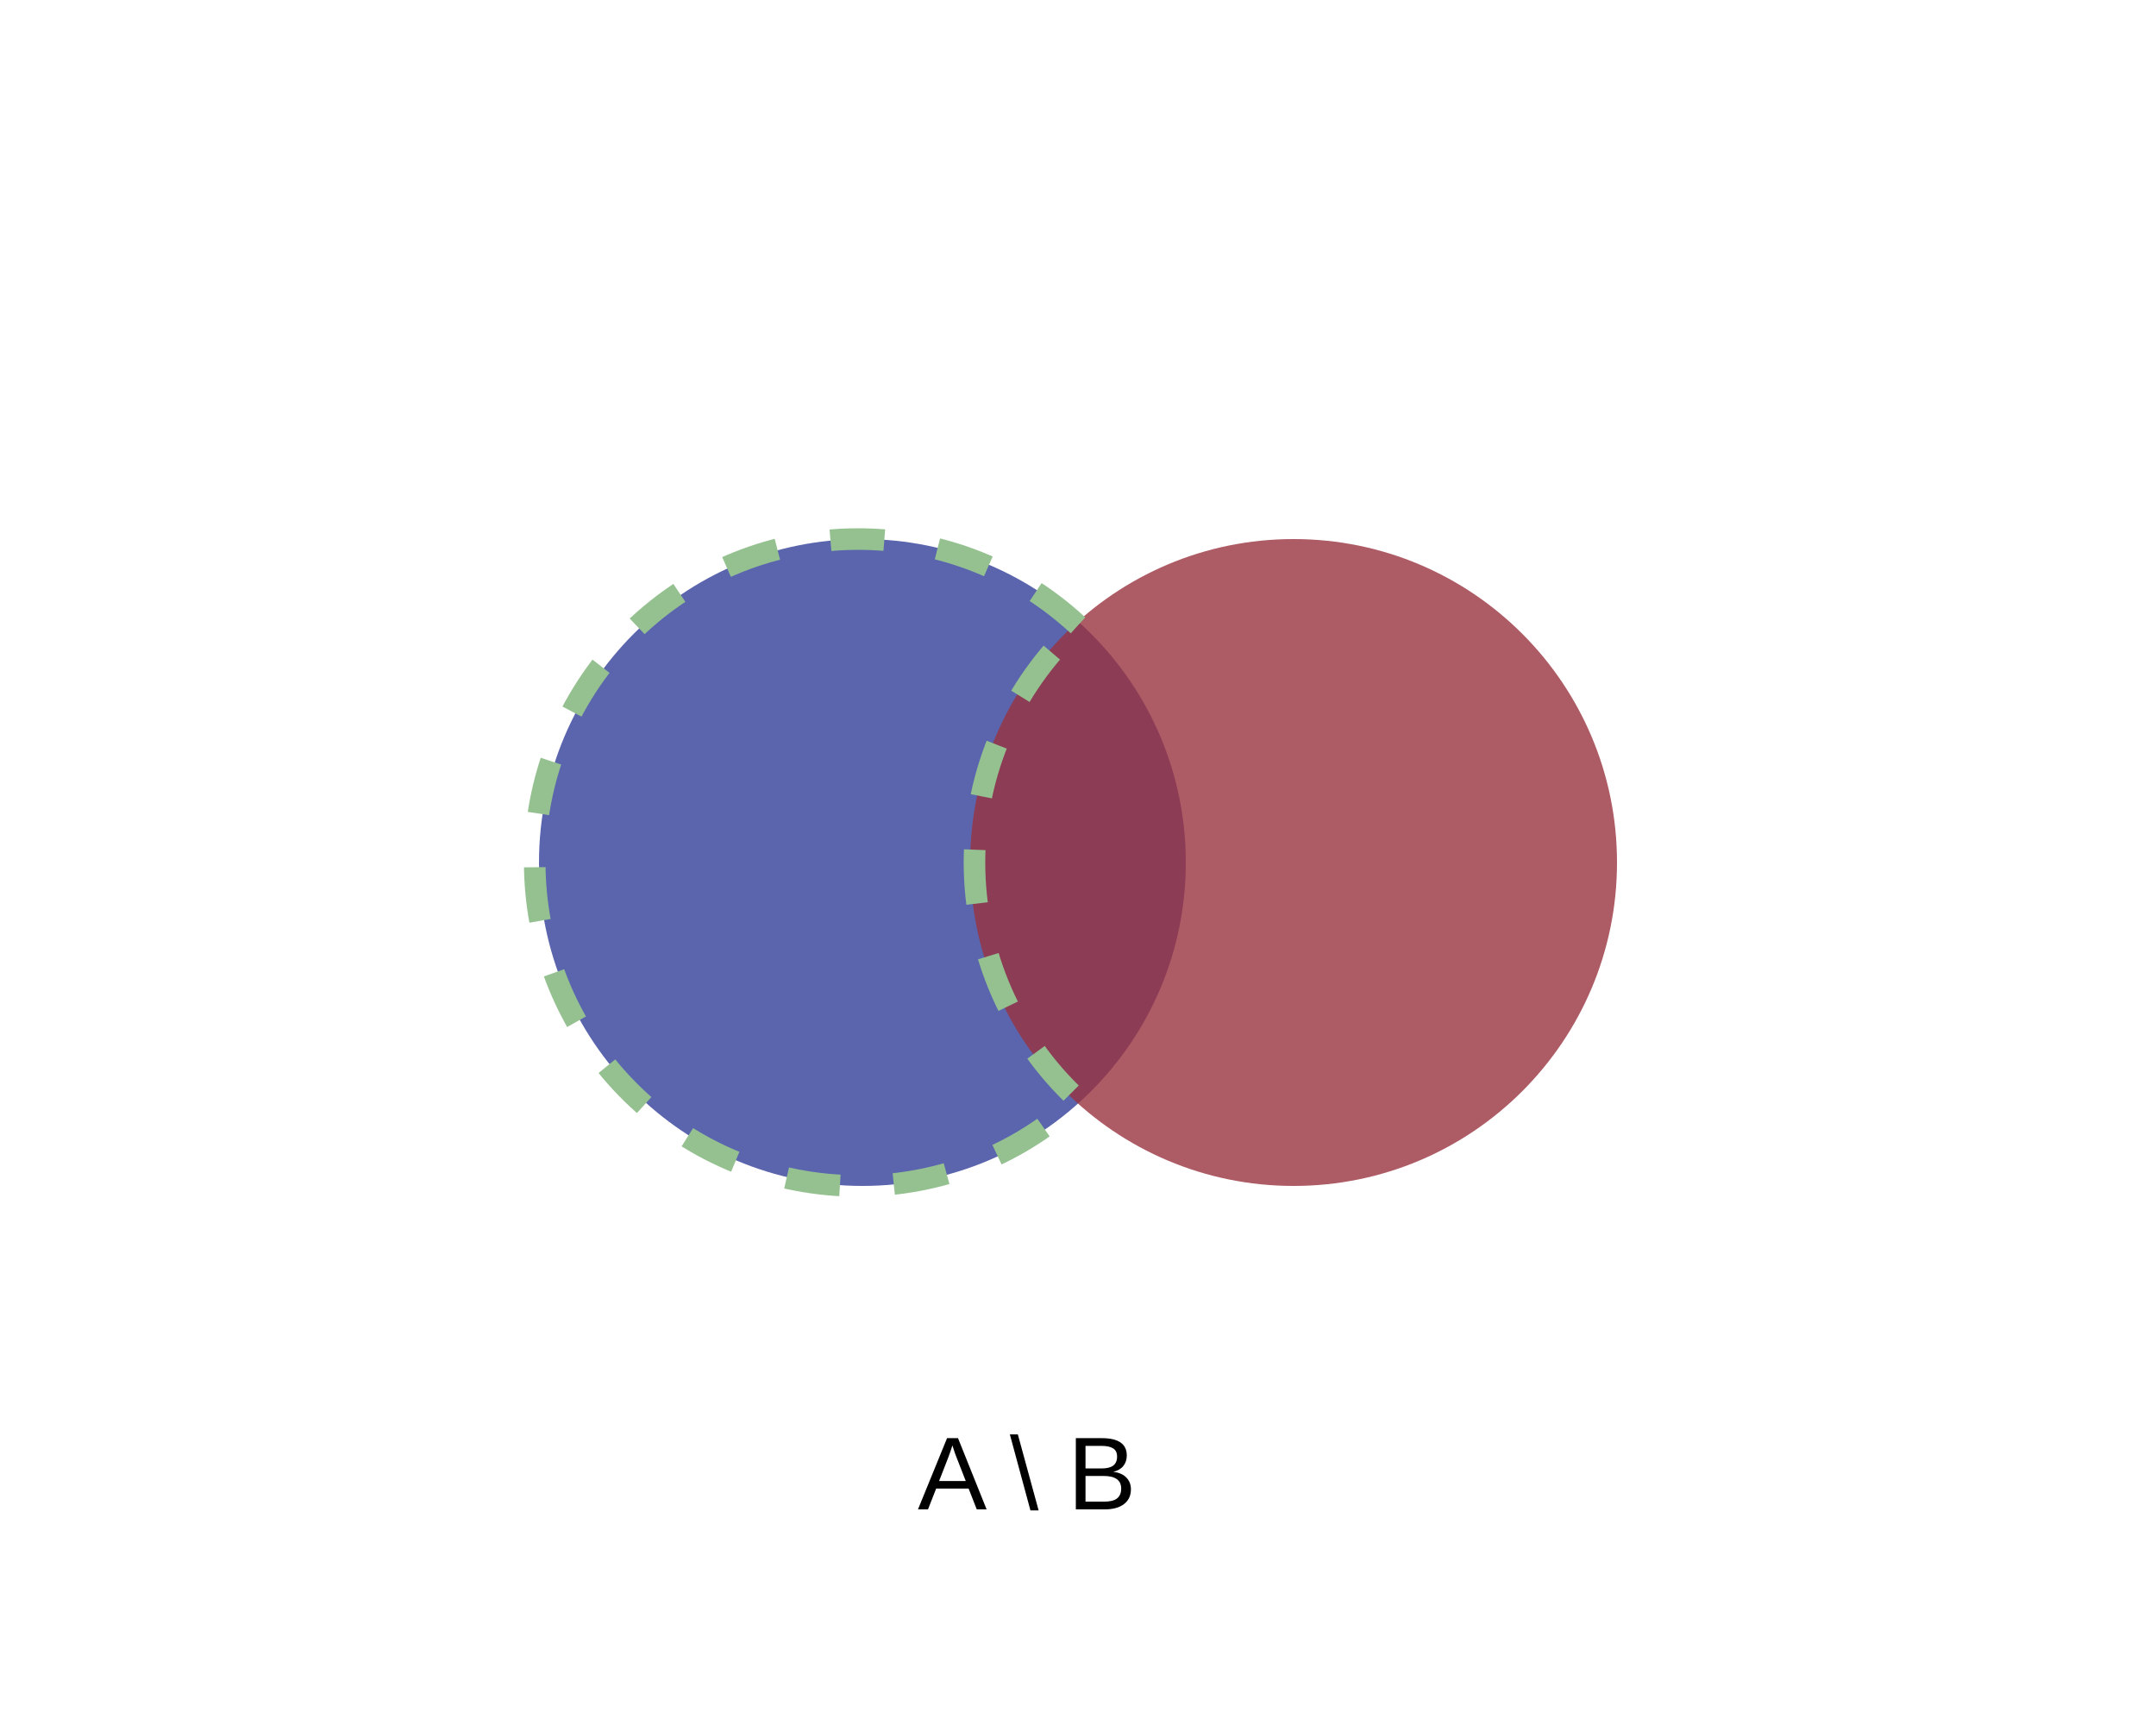
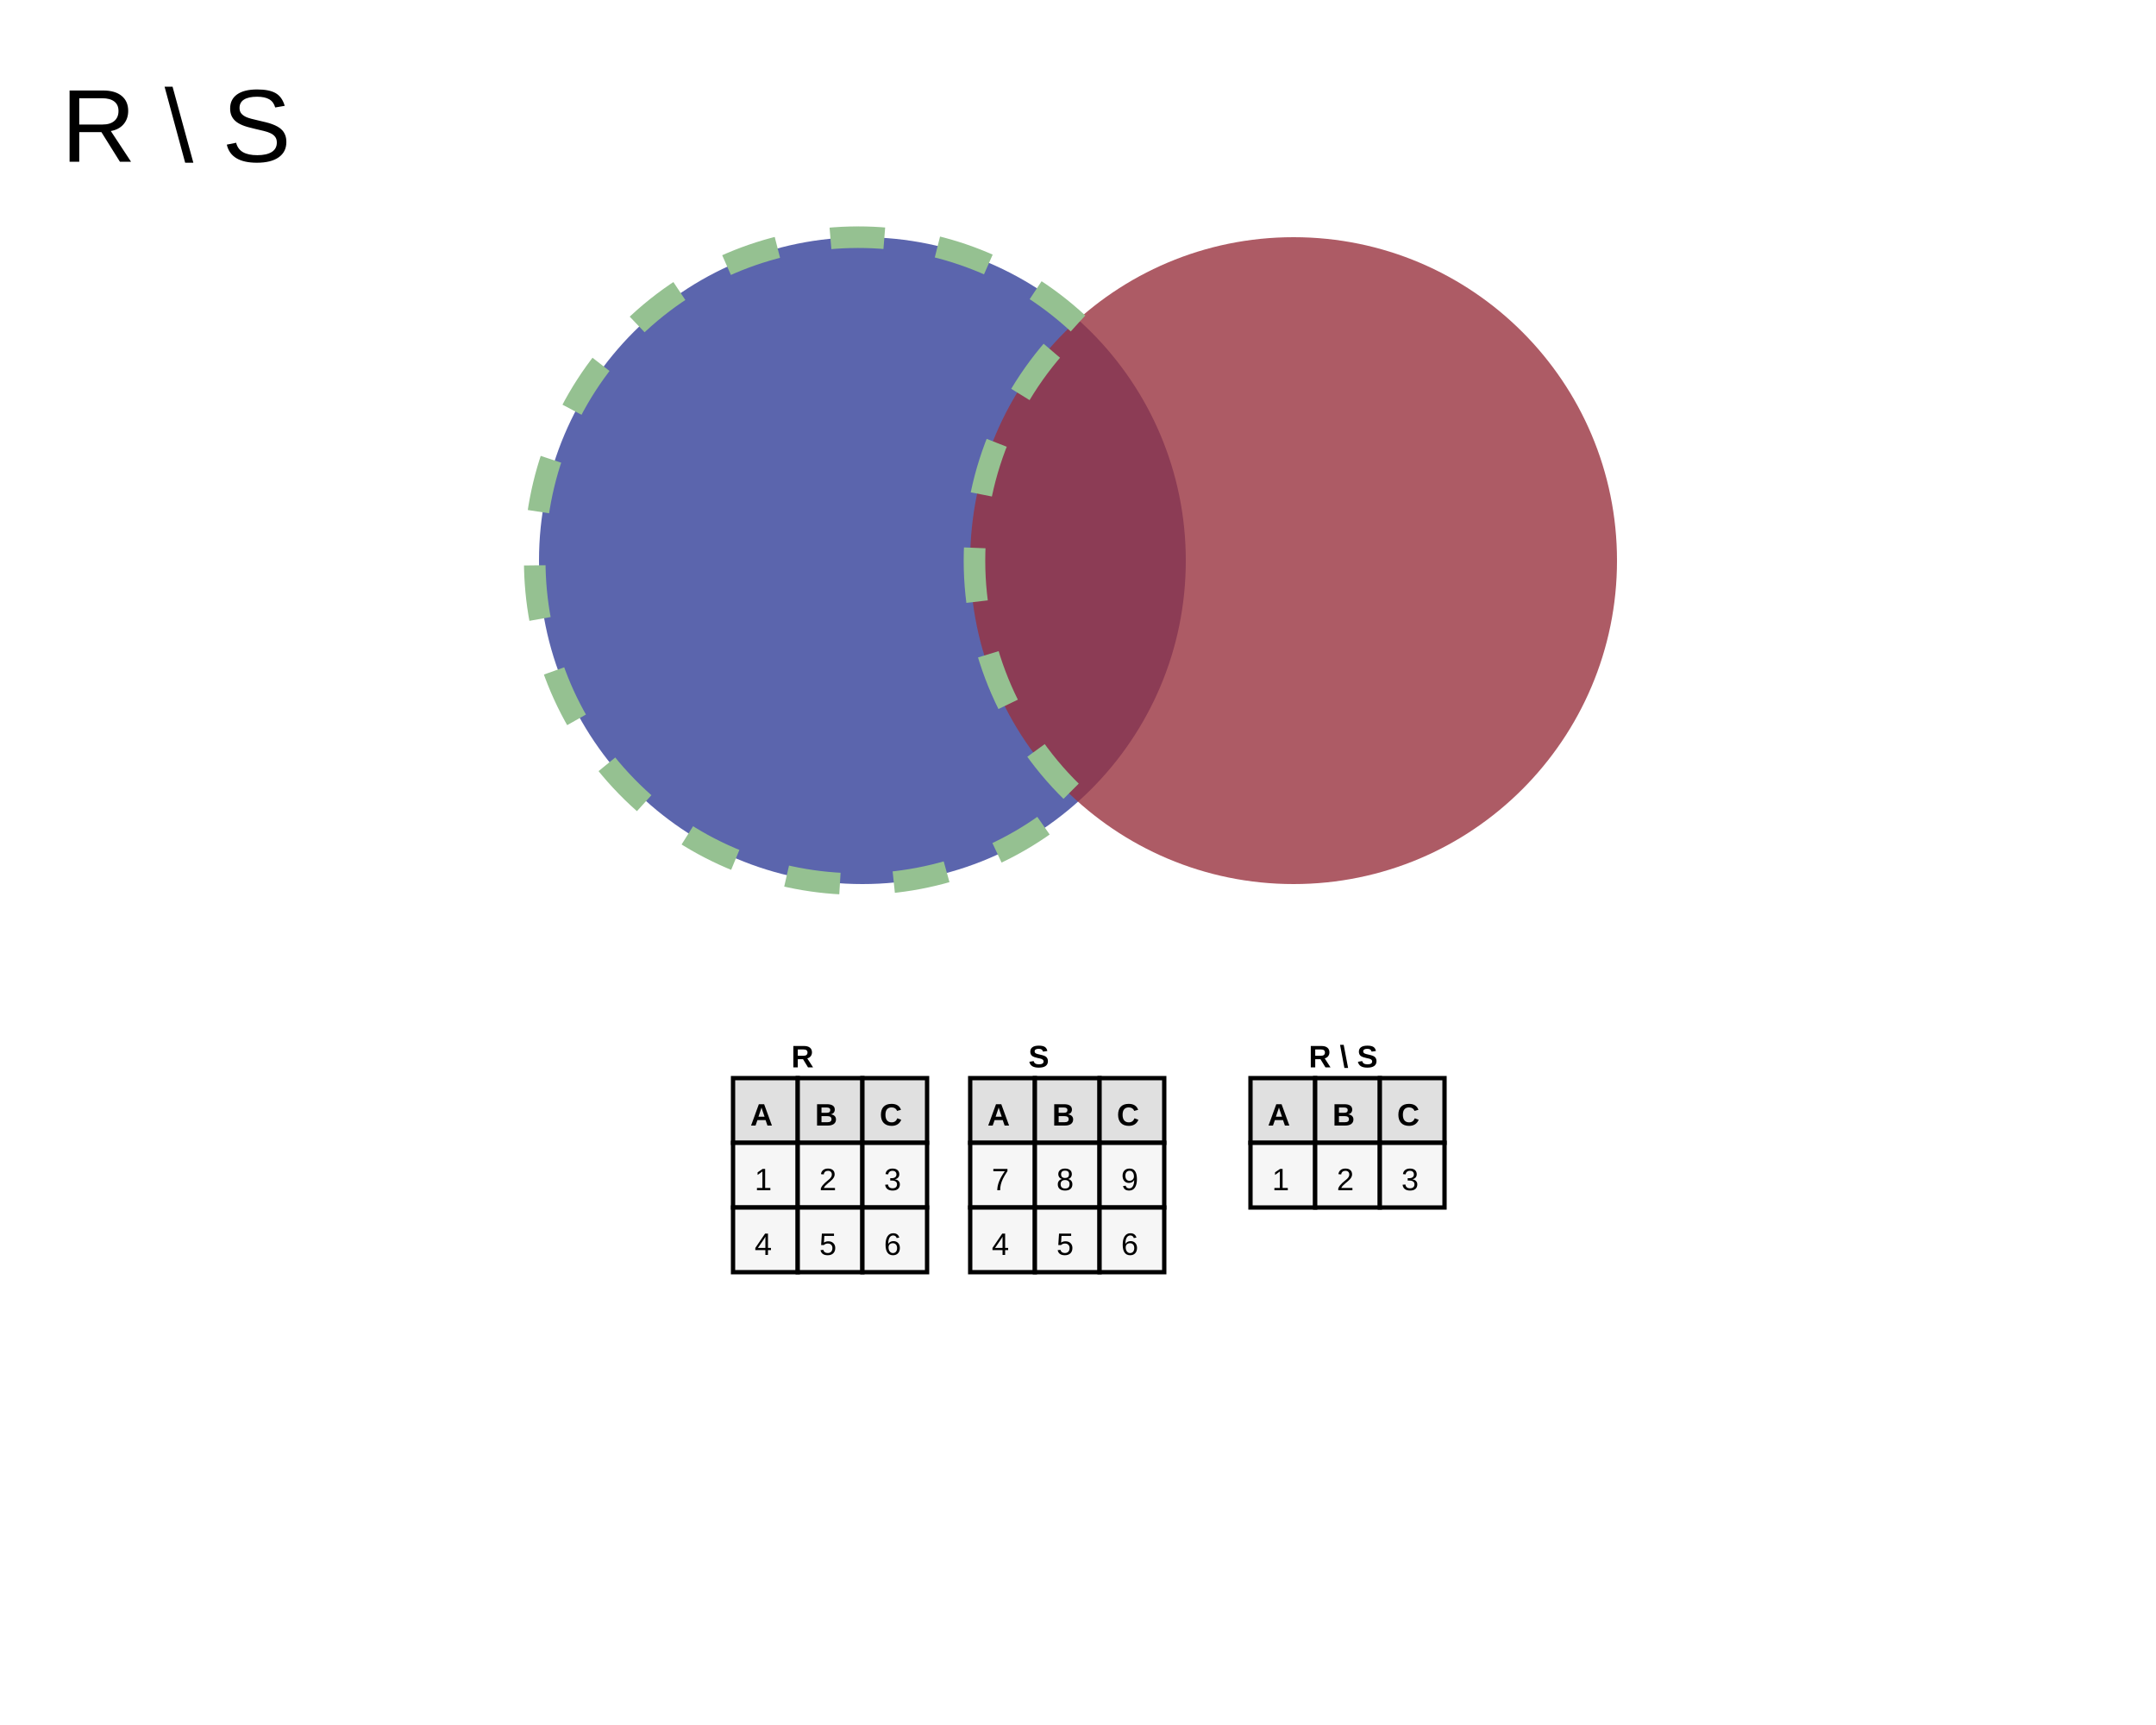
- <svg xmlns="http://www.w3.org/2000/svg" version="1.1" id="Layer_1" x="0px" y="0px" width="1000px" height="800px" xml:space="preserve">
-   <circle cx="400" cy="400" fill="#323E99" opacity="0.8" stroke-width="5" r="150">
+ <svg xmlns="http://www.w3.org/2000/svg" xmlns:xlink="http://www.w3.org/1999/xlink" version="1.1" id="Layer_1" x="0px" y="0px" width="1000px" height="800px" xml:space="preserve">
+   <defs>
+     <rect id="c" width="30" height="30" x="0" class="cell" />
+     <rect id="h" width="30" height="30" x="0" class="head" />
+     <style type="text/css">
+       
+         .cell{stroke:black;fill:#f6f6f6;stroke-width:2px;opacity:1;}
+         .head{stroke:black;fill:#e0e0e0;stroke-width:2px;opacity:1;}
+         .text{font-family: Arial, 'Helvetica Neue', Helvetica, sans-serif; font-size: 1.2em;font-weight:bold;}
+       
+    </style>
+   </defs>
+   <circle cx="400" cy="260" fill="#323E99" opacity="0.8" stroke-width="5" r="150">
</circle>
-   <circle cx="600" cy="400" fill="#99323e" opacity="0.8" stroke-width="5" r="150">
+   <circle cx="600" cy="260" fill="#99323e" opacity="0.8" stroke-width="5" r="150">
</circle>
-   <path d="M 500,290 A 150 150 0 1 0 500,510 A 150 150 0 0 1 500,290" fill="none" stroke="#95C191" stroke-dasharray="25" stroke-dashoffset="0" stroke-width="10">
+   <path d="M 500,150 A 150 150 0 1 0 500,370 A 150 150 0 0 1 500,150" fill="none" stroke="#95C191" stroke-dasharray="25" stroke-dashoffset="0" stroke-width="10">
    <animate attributeName="stroke-dashoffset" from="0" to="100" dur="4s" repeatCount="indefinite" />
  </path>
-   <text x="415" y="700" style="font-family: Arial, 'Helvetica Neue', Helvetica, sans-serif; font-size: 4em; text-align: center;">
- A \ B
+   <text x="15" y="75" style="font-family: Arial, 'Helvetica Neue', Helvetica, sans-serif; font-size: 4em; text-align: center;">
+ R \ S
</text>
+   <g transform="translate(340,500)">
+     <g transform="translate(0,0)">
+       <text width="30" heigth="30" transform="translate(15, -5)" class="text">
+   R
+   </text>
+       <g transform="translate( 0,  0)">
+         <use xlink:href="#h" />
+         <text width="30" heigth="30" transform="translate(8, 22)" class="text">A</text>
+       </g>
+       <g transform="translate(30,  0)">
+         <use xlink:href="#h" />
+         <text width="30" heigth="30" transform="translate(8, 22)" class="text">B</text>
+       </g>
+       <g transform="translate(60,  0)">
+         <use xlink:href="#h" />
+         <text width="30" heigth="30" transform="translate(8, 22)" class="text">C</text>
+       </g>
+       <g transform="translate( 0, 30)">
+         <use xlink:href="#c" />
+         <text width="30" heigth="30" transform="translate(10, 22)" class="text" style="font-weight:normal;">1</text>
+       </g>
+       <g transform="translate(30, 30)">
+         <use xlink:href="#c" />
+         <text width="30" heigth="30" transform="translate(10, 22)" class="text" style="font-weight:normal;">2</text>
+       </g>
+       <g transform="translate(60, 30)">
+         <use xlink:href="#c" />
+         <text width="30" heigth="30" transform="translate(10, 22)" class="text" style="font-weight:normal;">3</text>
+       </g>
+       <g transform="translate(0, 60)">
+         <use xlink:href="#c" />
+         <text width="30" heigth="30" transform="translate(10, 22)" class="text" style="font-weight:normal;">4</text>
+       </g>
+       <g transform="translate(30, 60)">
+         <use xlink:href="#c" />
+         <text width="30" heigth="30" transform="translate(10, 22)" class="text" style="font-weight:normal;">5</text>
+       </g>
+       <g transform="translate(60, 60)">
+         <use xlink:href="#c" />
+         <text width="30" heigth="30" transform="translate(10, 22)" class="text" style="font-weight:normal;">6</text>
+       </g>
+     </g>
+     <g transform="translate(110,0)">
+       <text width="30" heigth="30" transform="translate(15, -5)" class="text">
+   S
+   </text>
+       <g transform="translate( 0,  0)">
+         <use xlink:href="#h" />
+         <text width="30" heigth="30" transform="translate(8, 22)" class="text">A</text>
+       </g>
+       <g transform="translate(30,  0)">
+         <use xlink:href="#h" />
+         <text width="30" heigth="30" transform="translate(8, 22)" class="text">B</text>
+       </g>
+       <g transform="translate(60,  0)">
+         <use xlink:href="#h" />
+         <text width="30" heigth="30" transform="translate(8, 22)" class="text">C</text>
+       </g>
+       <g transform="translate( 0, 30)">
+         <use xlink:href="#c" />
+         <text width="30" heigth="30" transform="translate(10, 22)" class="text" style="font-weight:normal;">7</text>
+       </g>
+       <g transform="translate(30, 30)">
+         <use xlink:href="#c" />
+         <text width="30" heigth="30" transform="translate(10, 22)" class="text" style="font-weight:normal;">8</text>
+       </g>
+       <g transform="translate(60, 30)">
+         <use xlink:href="#c" />
+         <text width="30" heigth="30" transform="translate(10, 22)" class="text" style="font-weight:normal;">9</text>
+       </g>
+       <g transform="translate(0, 60)">
+         <use xlink:href="#c" />
+         <text width="30" heigth="30" transform="translate(10, 22)" class="text" style="font-weight:normal;">4</text>
+       </g>
+       <g transform="translate(30, 60)">
+         <use xlink:href="#c" />
+         <text width="30" heigth="30" transform="translate(10, 22)" class="text" style="font-weight:normal;">5</text>
+       </g>
+       <g transform="translate(60, 60)">
+         <use xlink:href="#c" />
+         <text width="30" heigth="30" transform="translate(10, 22)" class="text" style="font-weight:normal;">6</text>
+       </g>
+     </g>
+     <g transform="translate(240,0)">
+       <text width="30" heigth="30" transform="translate(15, -5)" class="text">
+   R \ S
+   </text>
+       <g transform="translate( 0,  0)">
+         <use xlink:href="#h" />
+         <text width="30" heigth="30" transform="translate(8, 22)" class="text">A</text>
+       </g>
+       <g transform="translate(30,  0)">
+         <use xlink:href="#h" />
+         <text width="30" heigth="30" transform="translate(8, 22)" class="text">B</text>
+       </g>
+       <g transform="translate(60,  0)">
+         <use xlink:href="#h" />
+         <text width="30" heigth="30" transform="translate(8, 22)" class="text">C</text>
+       </g>
+       <g transform="translate( 0, 30)">
+         <use xlink:href="#c" />
+         <text width="30" heigth="30" transform="translate(10, 22)" class="text" style="font-weight:normal;">1</text>
+       </g>
+       <g transform="translate(30, 30)">
+         <use xlink:href="#c" />
+         <text width="30" heigth="30" transform="translate(10, 22)" class="text" style="font-weight:normal;">2</text>
+       </g>
+       <g transform="translate(60, 30)">
+         <use xlink:href="#c" />
+         <text width="30" heigth="30" transform="translate(10, 22)" class="text" style="font-weight:normal;">3</text>
+       </g>
+     </g>
+   </g>
</svg>
